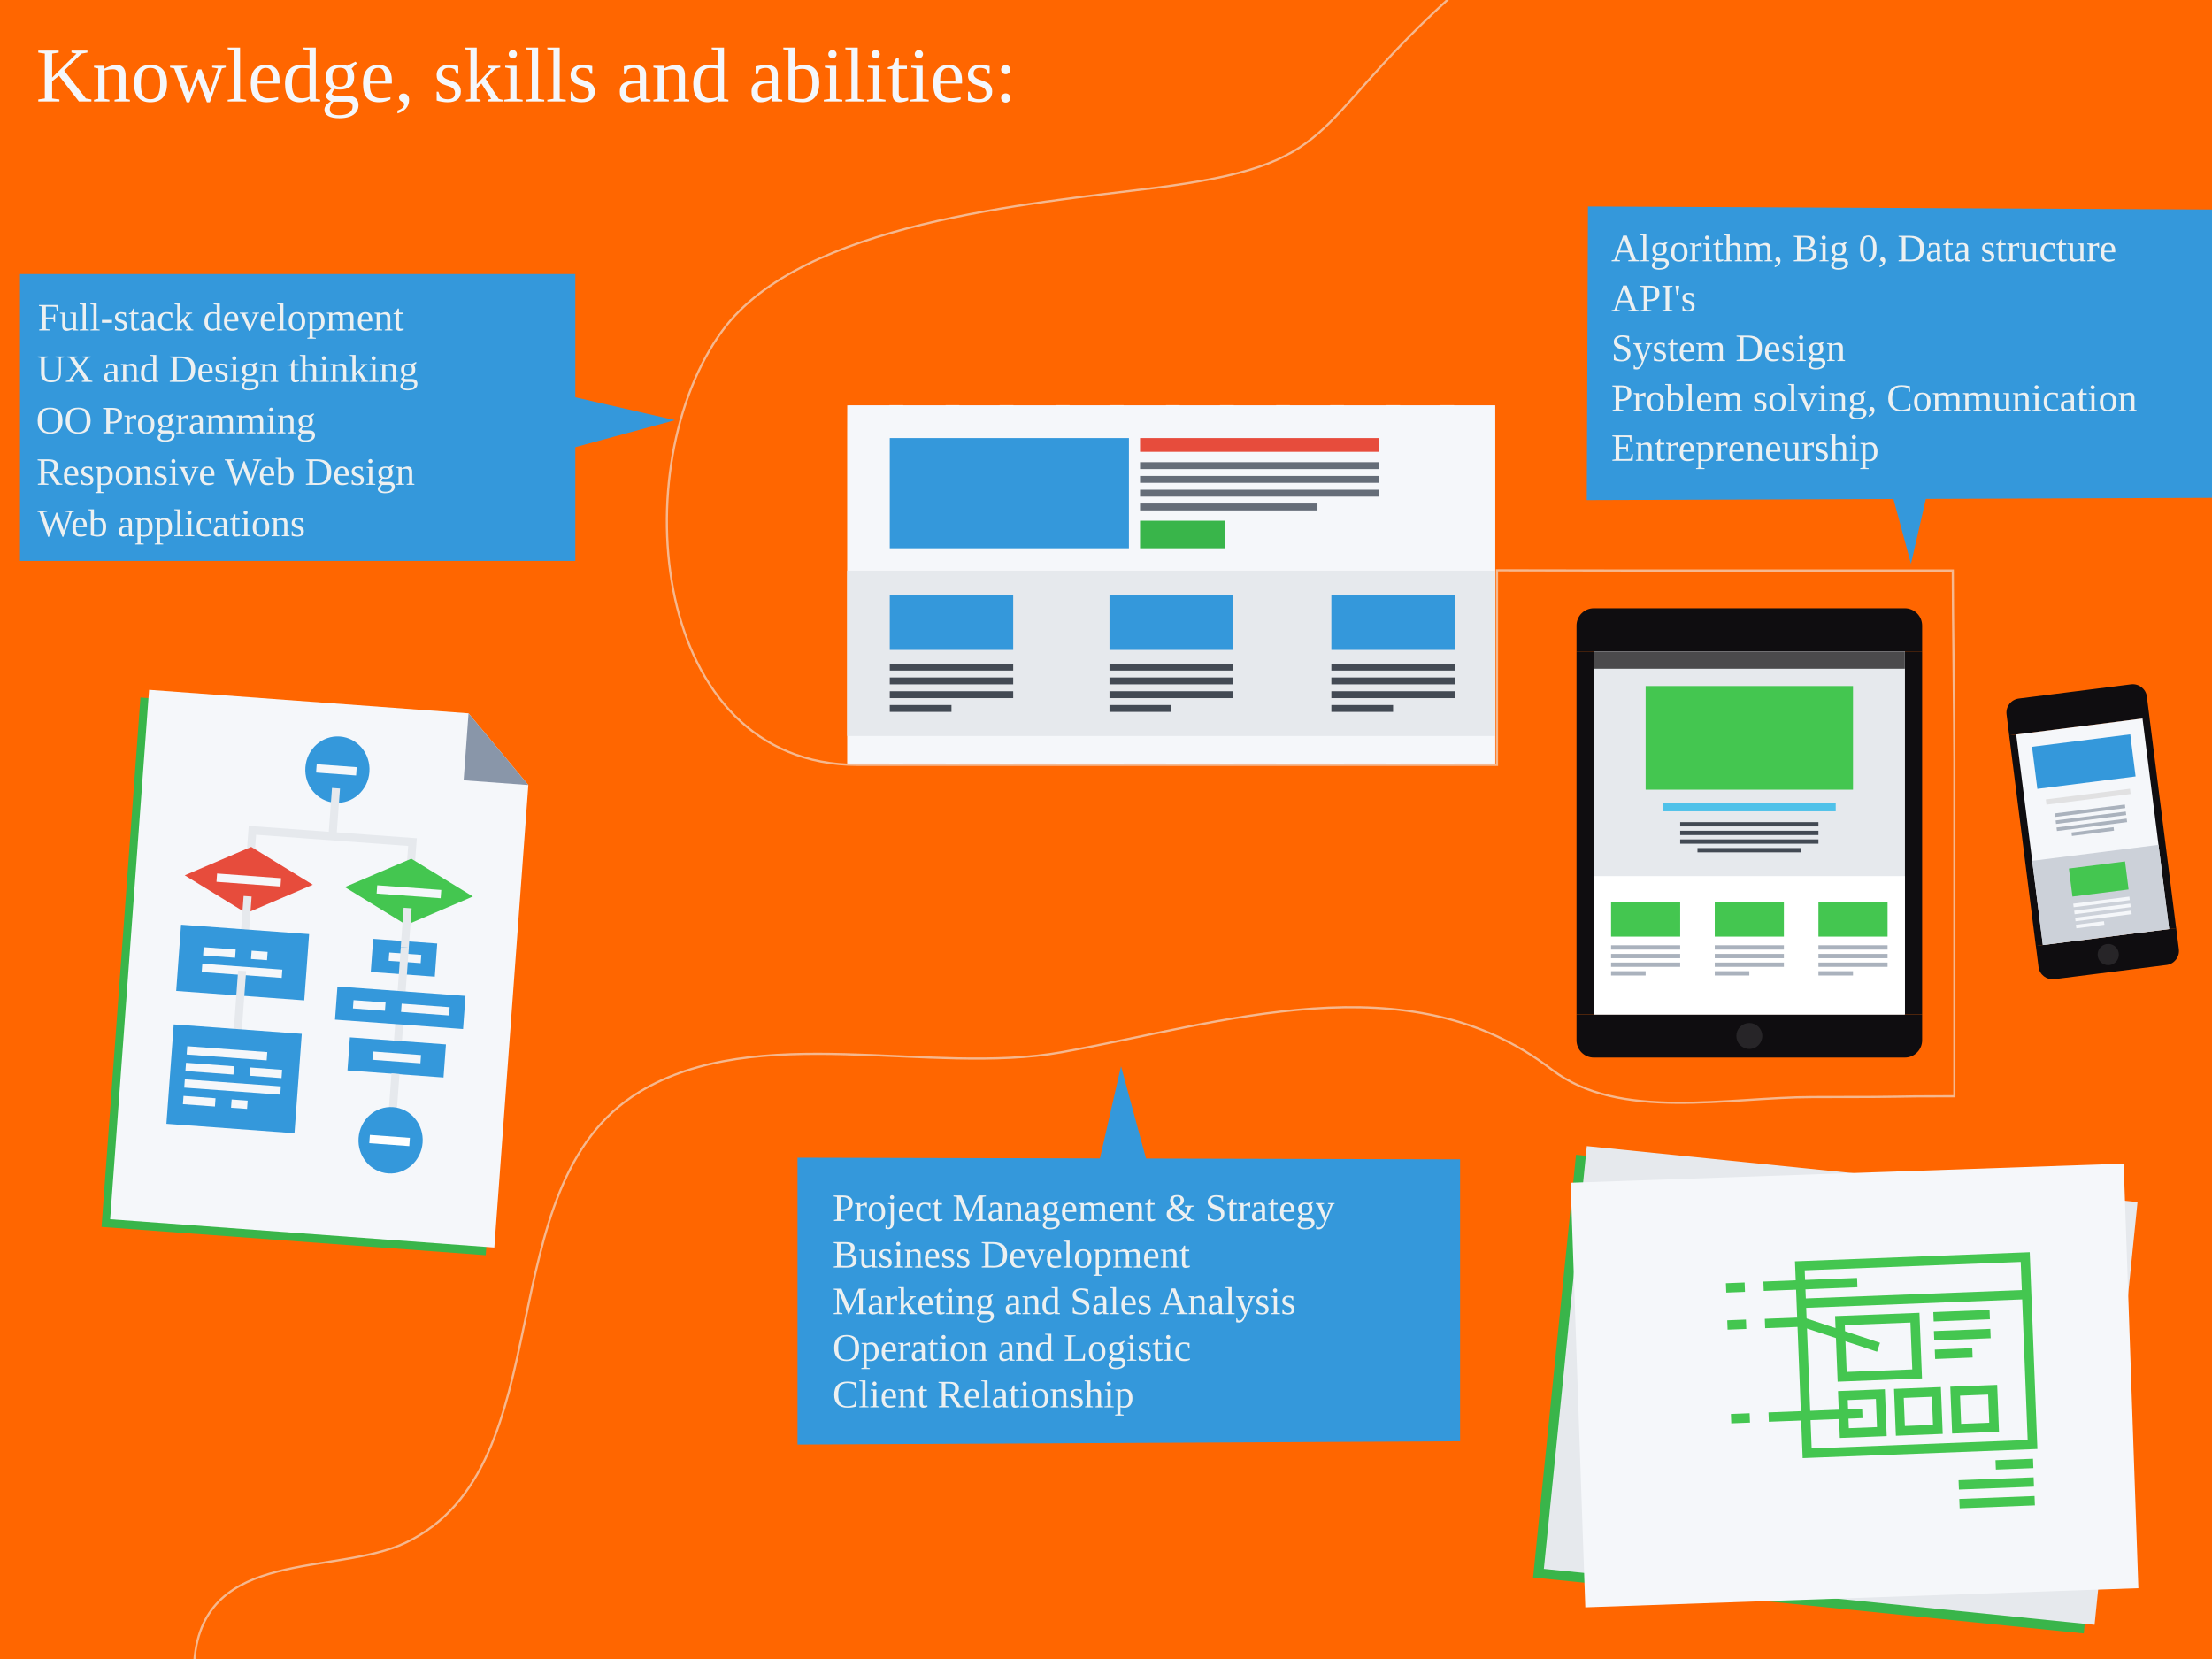
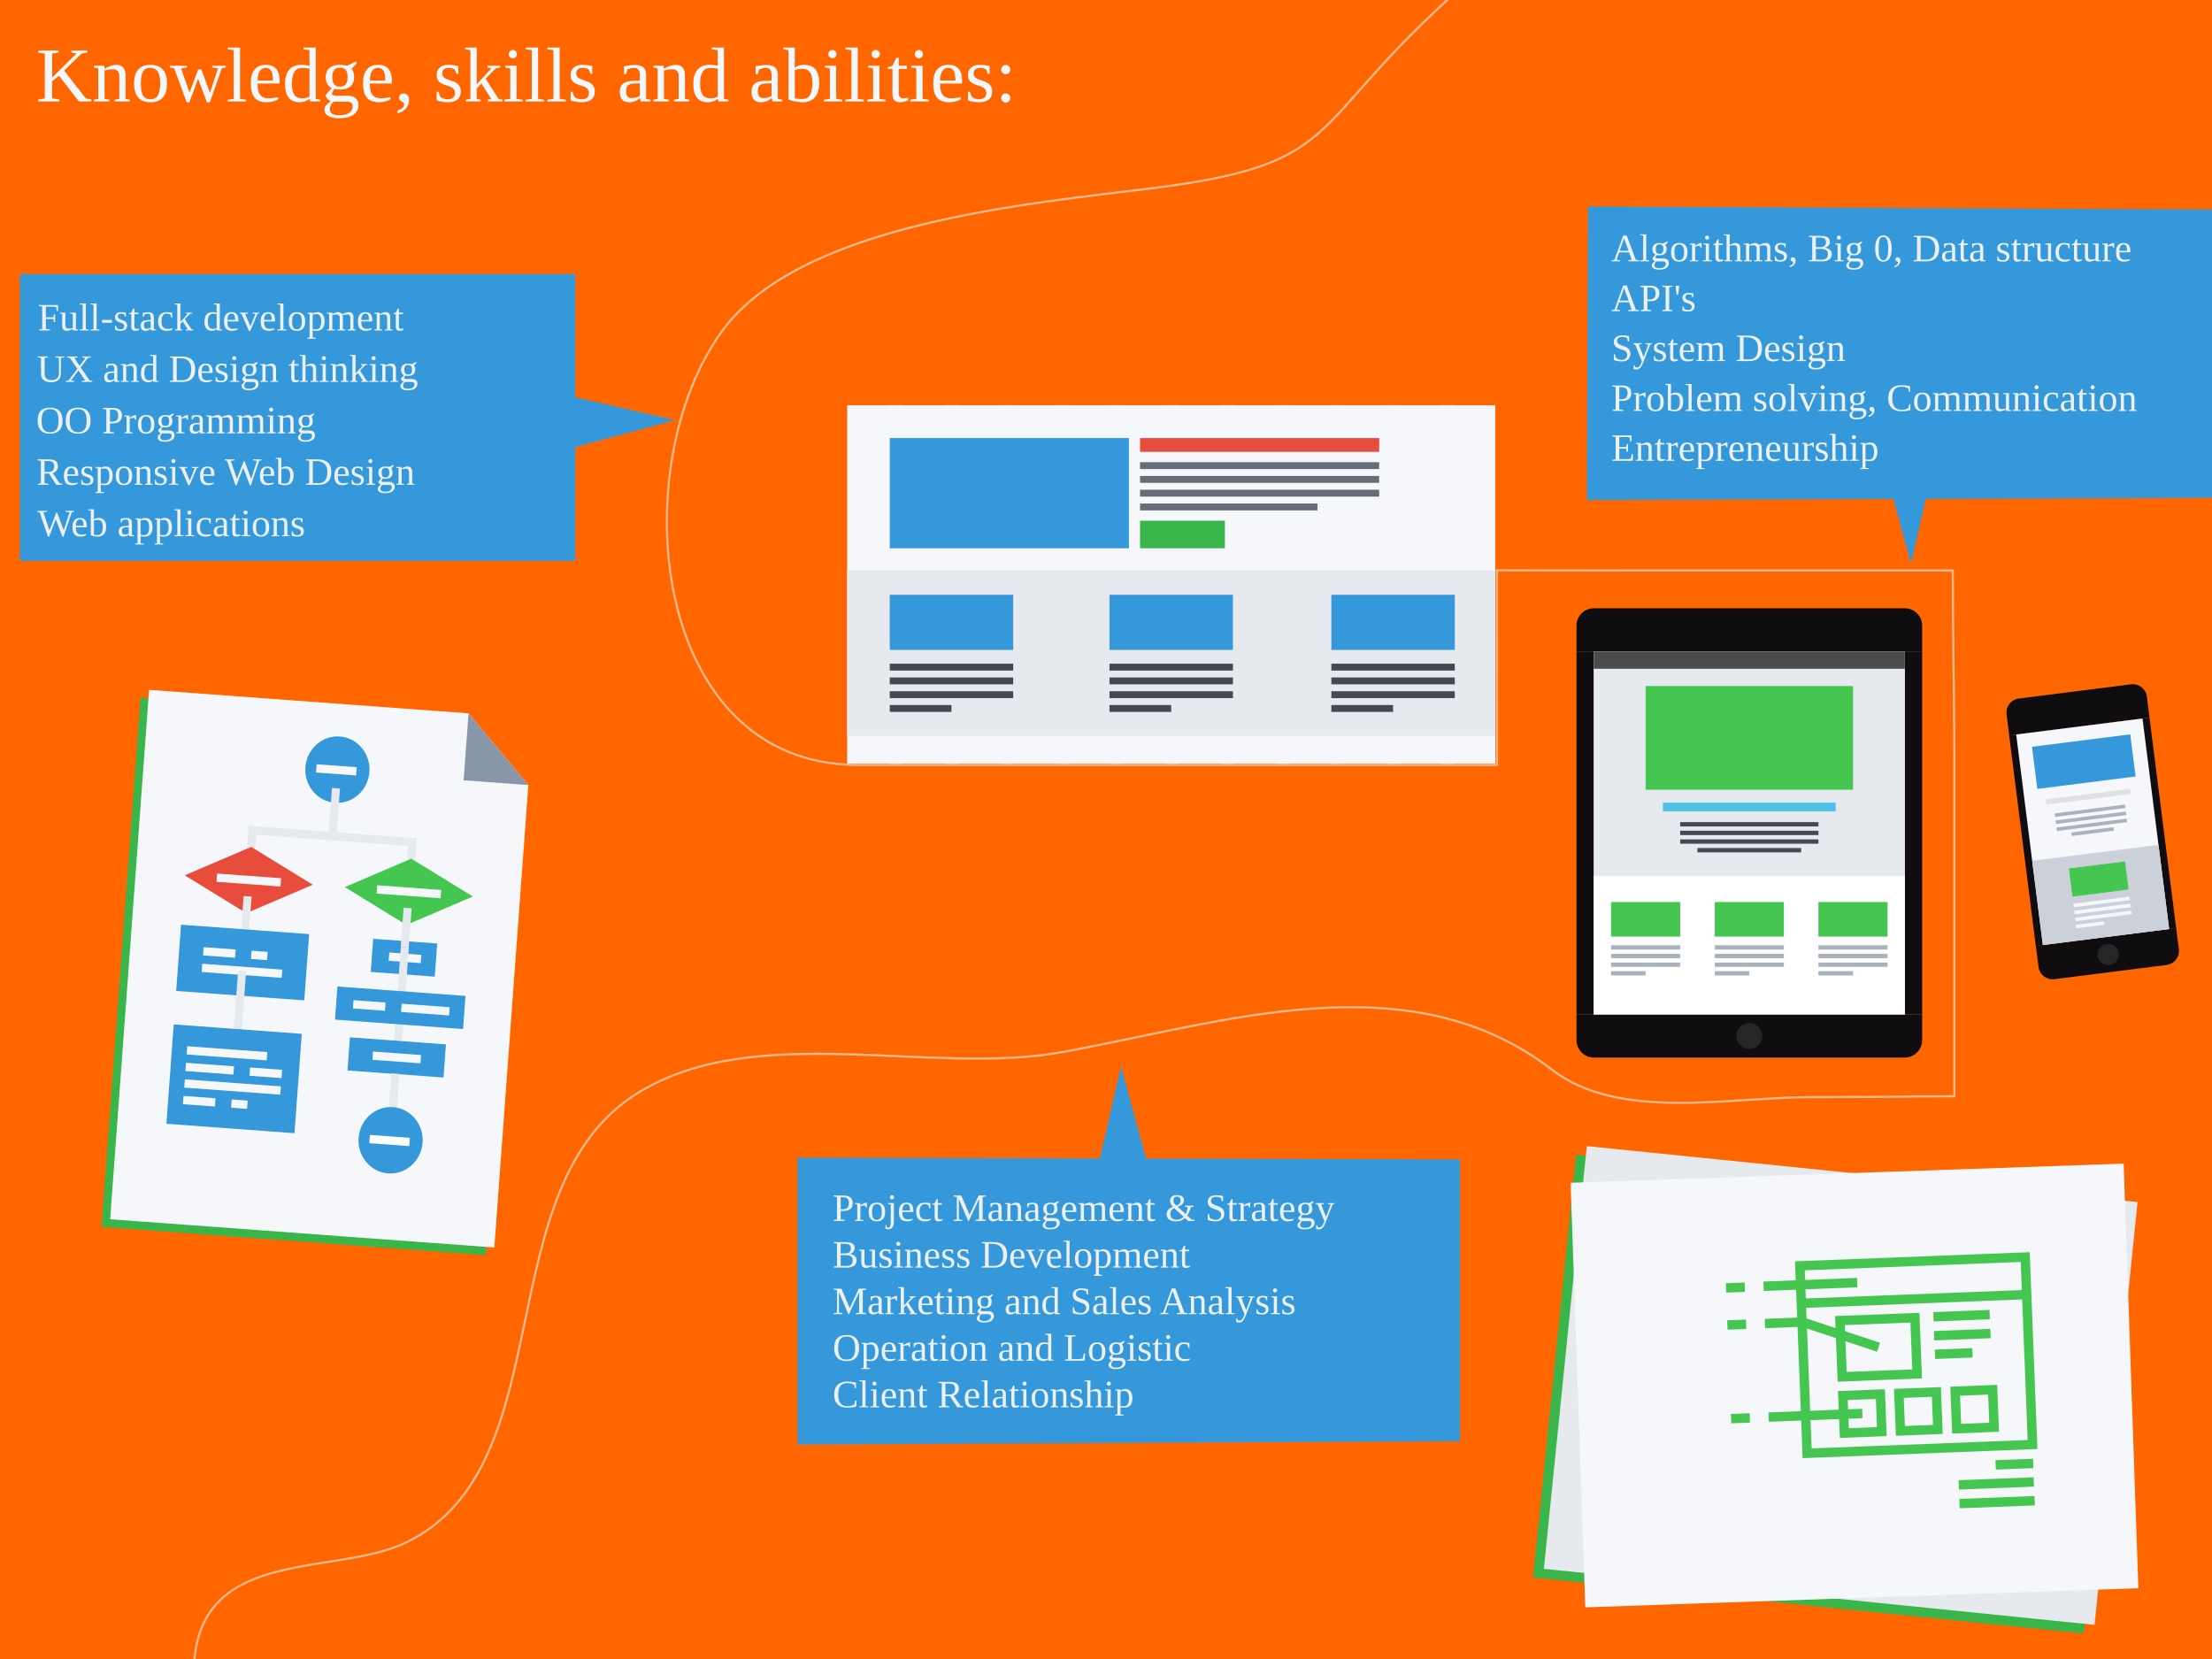
<svg xmlns="http://www.w3.org/2000/svg" version="1.1" id="svg2" x="0px" y="0px" width="1024px" height="768px" viewBox="0 0 1024 768" enable-background="new 0 0 1024 768" xml:space="preserve">
  <defs id="defs370" />
  <g id="bg2_1_" style="fill:#ff6600">
    <rect x="-3863.5" y="-2291.136" fill="#44C650" width="8736.682" height="5395.95" id="rect4" style="fill:#ff6600" />
  </g>
  <g id="objects">
    <g id="iphone">
      <path fill="#0F0D10" d="M942.459,437.872l1.232,9.742c0.45,3.569,3.743,6.126,7.315,5.677l51.967-6.58    c3.574-0.454,6.125-3.745,5.678-7.319l-1.233-9.74L942.459,437.872z" id="path8" />
      <path fill="#0F0D10" d="M995.079,332.209l-1.233-9.744c-0.453-3.573-3.746-6.125-7.315-5.673l-51.972,6.58    c-3.569,0.453-6.125,3.746-5.672,7.318l1.232,9.745L995.079,332.209z" id="path10" />
      <rect x="935.992" y="335.944" transform="matrix(0.9921 -0.1256 0.1256 0.9921 -40.6926 124.7245)" fill="#0F0D10" width="65.489" height="98.234" id="rect12" />
      <rect x="939.272" y="335.926" transform="matrix(0.9921 -0.1256 0.1256 0.9921 -40.6887 124.7176)" fill="#F5F7FA" width="58.938" height="98.236" id="rect14" />
      <circle fill="#272528" cx="975.967" cy="441.881" r="4.911" id="circle16" />
      <g id="s3">
        <rect id="s3-bg1" x="942.977" y="394.631" transform="matrix(0.9921 -0.1256 0.1256 0.9921 -44.3351 125.429)" fill="#CCD1D9" width="58.939" height="39.295" />
        <g id="g20">
          <rect id="i1" x="959.719" y="416.751" transform="matrix(0.9921 -0.1256 0.1256 0.9921 -44.7292 125.4446)" fill="#F5F7FA" width="26.197" height="1.636" />
          <rect id="i2" x="960.608" y="423.157" transform="matrix(0.9921 -0.1256 0.1256 0.9921 -45.5486 125.6823)" fill="#F5F7FA" width="26.197" height="1.639" />
          <rect id="i3" x="960.176" y="419.922" transform="matrix(0.9921 -0.1256 0.1256 0.9921 -45.1428 125.593)" fill="#F5F7FA" width="26.199" height="1.638" />
          <rect id="i4" x="961.014" y="427.251" transform="matrix(0.9921 -0.1257 0.1257 0.9921 -46.1384 125.0322)" fill="#F5F7FA" width="13.097" height="1.64" />
          <rect id="i5" x="958.438" y="400.408" transform="matrix(0.9921 -0.1256 0.1256 0.9921 -43.4081 125.2046)" fill="#44C650" width="26.196" height="13.097" />
        </g>
        <g id="g27">
          <rect id="i6" x="951.132" y="374.486" transform="matrix(0.9921 -0.1256 0.1256 0.9921 -39.4769 124.4926)" fill="#AAB2BD" width="32.749" height="1.636" />
          <rect id="i7" x="951.966" y="381.003" transform="matrix(0.9921 -0.1256 0.1256 0.9921 -40.289 124.6489)" fill="#AAB2BD" width="32.749" height="1.638" />
          <rect id="i8" x="951.544" y="377.74" transform="matrix(0.9921 -0.1256 0.1256 0.9921 -39.8807 124.5626)" fill="#AAB2BD" width="32.747" height="1.638" />
          <rect id="i9" x="958.943" y="384.182" transform="matrix(0.9921 -0.1256 0.1256 0.9921 -40.6716 124.6768)" fill="#AAB2BD" width="19.648" height="1.636" />
          <rect id="i10" x="941.713" y="342.736" transform="matrix(0.9921 -0.1256 0.1256 0.9921 -36.6444 123.9578)" fill="#3498DB" width="45.844" height="19.649" />
          <rect id="i11" x="947.036" y="367.581" transform="matrix(0.9921 -0.1256 0.1256 0.9921 -38.6674 124.3367)" fill="#E1E1E2" width="39.296" height="2.456" />
        </g>
      </g>
    </g>
    <g id="ipad">
      <path fill="#0F0D10" d="M889.811,301.583v-12c0-4.4-3.604-8-8-8h-144c-4.397,0-8,3.6-8,8v12H889.811z" id="path36" />
      <path fill="#0F0D10" d="M729.811,469.584v12c0,4.396,3.603,8,8,8h144c4.396,0,8-3.604,8-8v-12H729.811L729.811,469.584z" id="path38" />
      <rect x="729.811" y="301.583" fill="#0F0D10" width="160" height="168.001" id="rect40" />
      <rect x="737.811" y="301.583" fill="#C4C3C4" width="144" height="168.001" id="rect42" />
      <circle fill="#272528" cx="809.811" cy="479.584" r="6" id="circle44" />
      <g id="s2">
        <rect x="737.811" y="301.583" fill="#E6E9ED" width="144" height="168.001" id="rect47" />
        <rect id="s2-bg1" x="737.811" y="405.584" fill="#FFFFFF" width="144" height="64" />
        <g id="g50">
          <rect id="g1" x="761.811" y="317.583" fill="#44C650" width="96" height="48" />
          <g id="g2g">
            <rect id="g2" x="777.811" y="380.583" fill="#434A54" width="64" height="2" />
            <rect id="g3" x="777.811" y="388.583" fill="#434A54" width="64" height="1.999" />
            <rect id="g4" x="777.811" y="384.583" fill="#434A54" width="64" height="2" />
            <rect id="g5" x="785.811" y="392.582" fill="#434A54" width="48" height="2" />
          </g>
          <rect id="g21" x="769.811" y="371.583" fill="#4FC1E9" width="80" height="4" />
        </g>
        <g id="g59">
          <g id="g6g">
            <rect id="g6" x="793.811" y="437.584" fill="#AAB2BD" width="32" height="2" />
            <rect id="g7" x="793.811" y="445.584" fill="#AAB2BD" width="32" height="2" />
            <rect id="g8" x="793.811" y="441.584" fill="#AAB2BD" width="32" height="2" />
            <rect id="g9" x="793.811" y="449.584" fill="#AAB2BD" width="16" height="2" />
          </g>
          <rect id="g10" x="793.811" y="417.584" fill="#44C650" width="32" height="16" />
        </g>
        <g id="g67">
          <g id="g11g">
            <rect id="g11" x="745.811" y="449.584" fill="#AAB2BD" width="16" height="2" />
            <rect id="g12" x="745.811" y="441.584" fill="#AAB2BD" width="32" height="2" />
            <rect id="g13" x="745.811" y="445.584" fill="#AAB2BD" width="32" height="2" />
            <rect id="g14" x="745.811" y="437.584" fill="#AAB2BD" width="32" height="2" />
          </g>
          <rect id="g15" x="745.811" y="417.584" fill="#44C650" width="32" height="16" />
        </g>
        <g id="g75">
          <rect id="g16" x="841.811" y="437.584" fill="#AAB2BD" width="32" height="2" />
          <rect id="g17" x="841.811" y="445.584" fill="#AAB2BD" width="32" height="2" />
          <rect id="g18" x="841.811" y="441.584" fill="#AAB2BD" width="32" height="2" />
          <rect id="g19" x="841.811" y="449.584" fill="#AAB2BD" width="16" height="2" />
          <rect id="rect81" x="841.811" y="417.584" fill="#44C650" width="32" height="16" />
        </g>
        <rect x="737.811" y="301.583" fill="#4B4A4C" width="144" height="8" id="rect83" />
      </g>
    </g>
    <g id="imac">
      <rect id="gridbg" x="392.694" y="187.642" fill="#F5B8B6" width="299.489" height="165.827" />
      <g id="grid">
        <rect id="grid1" x="411.767" y="187.562" fill="#FFFFFF" width="6.386" height="166" />
        <rect id="grid2" x="437.767" y="187.562" fill="#FFFFFF" width="6.386" height="166" />
        <rect id="grid3" x="462.767" y="187.562" fill="#FFFFFF" width="6.386" height="166" />
        <rect id="grid4" x="488.767" y="187.562" fill="#FFFFFF" width="6.386" height="166" />
        <rect id="grid5" x="513.767" y="187.562" fill="#FFFFFF" width="6.386" height="166" />
        <rect id="grid6" x="539.767" y="187.562" fill="#FFFFFF" width="6.386" height="166" />
        <rect id="grid7" x="564.767" y="187.562" fill="#FFFFFF" width="6.386" height="166" />
        <rect id="grid8" x="590.767" y="187.562" fill="#FFFFFF" width="6.386" height="166" />
        <rect id="grid9" x="615.767" y="187.562" fill="#FFFFFF" width="6.386" height="166" />
        <rect id="grid10" x="641.767" y="187.562" fill="#FFFFFF" width="6.386" height="166" />
        <rect id="grid11" x="666.767" y="187.562" fill="#FFFFFF" width="6.386" height="166" />
      </g>
      <path id="bg1" fill="#F5F7FA" d="M692.158,187.642c0.01,0.008,0.02,0.015,0.024,12.771v153.056h-300V200.413    c0.01-12.754,0.021-12.763,0.026-12.771H692.158L692.158,187.642z" />
      <rect id="bg2" x="392.186" y="264.172" fill="#E6E9ED" width="300" height="76.551" />
      <g id="b4">
        <rect id="f22" x="616.326" y="326.372" fill="#434A54" width="28.574" height="3.188" />
        <rect id="f21" x="616.326" y="313.616" fill="#434A54" width="57.145" height="3.187" />
        <rect id="f20" x="616.326" y="319.992" fill="#434A54" width="57.145" height="3.188" />
        <rect id="f19" x="616.326" y="307.236" fill="#434A54" width="57.145" height="3.188" />
      </g>
      <rect id="f18" x="616.326" y="275.346" fill="#3498DB" width="57.145" height="25.513" />
      <g id="b3">
        <rect id="f17" x="513.613" y="307.236" fill="#434A54" width="57.143" height="3.188" />
        <rect id="f16" x="513.613" y="319.992" fill="#434A54" width="57.143" height="3.188" />
        <rect id="f15" x="513.613" y="313.616" fill="#434A54" width="57.143" height="3.187" />
        <rect id="f14" x="513.613" y="326.372" fill="#434A54" width="28.569" height="3.188" />
      </g>
      <rect id="f13" x="513.613" y="275.346" fill="#3498DB" width="57.143" height="25.513" />
      <g id="b2">
        <rect id="f12" x="411.901" y="307.236" fill="#434A54" width="57.14" height="3.188" />
        <rect id="f11" x="411.901" y="319.992" fill="#434A54" width="57.14" height="3.188" />
        <rect id="f10" x="411.901" y="313.616" fill="#434A54" width="57.14" height="3.187" />
        <rect id="f9" x="411.901" y="326.372" fill="#434A54" width="28.566" height="3.188" />
      </g>
      <rect id="f8" x="411.901" y="275.346" fill="#3498DB" width="57.14" height="25.513" />
      <g id="b1">
        <rect id="f6" x="527.758" y="202.791" fill="#E74C3C" width="110.716" height="6.379" />
        <rect id="f5" x="527.758" y="241.062" fill="#39B54A" width="39.279" height="12.756" />
        <rect id="f4" x="527.758" y="213.955" fill="#656D78" width="110.716" height="3.188" />
        <rect id="f3" x="527.758" y="226.711" fill="#656D78" width="110.716" height="3.188" />
        <rect id="f2" x="527.758" y="220.333" fill="#656D78" width="110.716" height="3.188" />
        <rect id="f7" x="527.758" y="233.089" fill="#656D78" width="82.146" height="3.189" />
      </g>
      <rect id="f1" x="411.901" y="202.791" fill="#3498DB" width="110.713" height="51.027" />
    </g>
    <g id="diagramma1">
      <polygon fill="#39B54A" points="240.597,366.983 212.917,333.78 65.026,322.904 47.003,567.986 224.852,581.065   " id="polygon128" />
      <polygon fill="#F5F7FA" points="216.906,330.22 69.014,319.344 50.992,564.424 228.841,577.503 244.585,363.422   " id="polygon130" />
      <polygon fill="#8996A9" points="214.625,361.22 244.585,363.423 216.906,330.22   " id="polygon132" />
      <g id="dg1">
        <ellipse id="d1" transform="matrix(-0.9973 -0.0733 0.0733 -0.9973 285.8531 723.0493)" fill="#3498DB" cx="156.194" cy="356.28" rx="14.859" ry="15.379" />
        <rect id="d2" x="146.444" y="354.475" transform="matrix(0.9973 0.0733 -0.0733 0.9973 26.5415 -10.4559)" fill="#F5F7FA" width="18.573" height="3.843" />
        <rect id="d3" x="152.864" y="364.888" transform="matrix(0.9973 0.0731 -0.0731 0.9973 27.9106 -10.3073)" fill="#E6E9ED" width="3.713" height="22.256" />
      </g>
      <g id="dg2">
        <polygon id="d4" fill="#E6E9ED" points="191.69,405.157 187.985,404.886 188.96,391.616 118.561,386.438 117.856,396.023     114.151,395.753 115.137,382.332 192.949,388.055    " />
        <polygon id="d5" fill="#E74C3C" points="85.516,405.212 116.287,392.057 144.801,409.57 114.031,422.728    " />
        <rect id="d6" x="100.307" y="405.466" transform="matrix(0.9973 0.0734 -0.0734 0.9973 30.2148 -7.3547)" fill="#F5F7FA" width="29.721" height="3.843" />
        <rect id="d7" x="112.09" y="414.874" transform="matrix(0.9973 0.0736 -0.0736 0.9973 31.5159 -7.2367)" fill="#E6E9ED" width="3.715" height="18.259" />
      </g>
      <g id="dg3">
        <rect id="d8" x="82.611" y="430.205" transform="matrix(0.9973 0.0734 -0.0734 0.9973 33.0097 -7.0435)" fill="#3498DB" width="59.444" height="30.755" />
        <rect id="d9" x="94.115" y="439.009" transform="matrix(0.9973 0.0733 -0.0733 0.9973 32.6118 -6.26)" fill="#F5F7FA" width="14.86" height="3.837" />
        <rect id="d10" x="116.348" y="440.362" transform="matrix(0.9973 0.0735 -0.0735 0.9973 32.8103 -7.6241)" fill="#F5F7FA" width="7.432" height="3.843" />
        <rect id="d11" x="93.468" y="447.501" transform="matrix(0.9973 0.0733 -0.0733 0.9973 33.2397 -7.003)" fill="#F5F7FA" width="37.149" height="3.839" />
        <rect id="d12" x="109.064" y="449.378" transform="matrix(0.9973 0.0731 -0.0731 0.9973 34.3124 -6.8613)" fill="#E6E9ED" width="3.715" height="32.195" />
      </g>
      <g id="dg4">
        <rect id="d13" x="78.647" y="476.351" transform="matrix(0.9973 0.0734 -0.0734 0.9973 36.9488 -6.6072)" fill="#3498DB" width="59.446" height="46.124" />
        <rect id="d14" x="85.364" y="501.292" transform="matrix(0.9973 0.0733 -0.0733 0.9973 37.1757 -6.5374)" fill="#F5F7FA" width="44.577" height="3.841" />
        <rect id="d15" x="84.771" y="507.879" transform="matrix(0.9973 0.0733 -0.0733 0.9973 37.6401 -5.3894)" fill="#F5F7FA" width="14.859" height="3.836" />
        <rect id="d16" x="107.075" y="509.236" transform="matrix(0.9973 0.0733 -0.0733 0.9973 37.7761 -6.7474)" fill="#F5F7FA" width="7.432" height="3.839" />
        <rect id="d17" x="85.938" y="492.808" transform="matrix(0.9973 0.0733 -0.0733 0.9973 36.5272 -5.7856)" fill="#F5F7FA" width="22.288" height="3.838" />
        <rect id="d18" x="115.644" y="494.709" transform="matrix(0.9973 0.0733 -0.0733 0.9973 36.7221 -7.6833)" fill="#F5F7FA" width="14.86" height="3.843" />
        <rect id="d19" x="86.494" y="485.684" transform="matrix(0.9973 0.0734 -0.0734 0.9973 36.0716 -6.3965)" fill="#F5F7FA" width="37.149" height="3.838" />
      </g>
      <g id="dg5">
        <polygon id="d20" fill="#44C650" points="159.621,410.661 190.392,397.503 218.906,415.021 188.136,428.177    " />
        <rect id="d21" x="174.448" y="410.907" transform="matrix(0.9973 0.0733 -0.0733 0.9973 30.7724 -12.7668)" fill="#F5F7FA" width="29.721" height="3.844" />
        <rect id="d22" x="172.153" y="435.676" transform="matrix(0.9973 0.0733 -0.0733 0.9973 33.0047 -12.5164)" fill="#3498DB" width="29.721" height="15.377" />
      </g>
      <g id="dg6">
        <rect id="d23" x="186.198" y="420.336" transform="matrix(0.9973 0.0731 -0.0731 0.9973 31.8871 -12.5944)" fill="#E6E9ED" width="3.715" height="18.258" />
        <rect id="d24" x="180.052" y="441.478" transform="matrix(0.9973 0.0733 -0.0733 0.9973 32.9946 -12.5459)" fill="#F5F7FA" width="14.86" height="3.844" />
        <rect id="d25" x="183.698" y="438.505" transform="matrix(0.9973 0.0731 -0.0731 0.9973 34.4076 -12.3192)" fill="#E6E9ED" width="3.715" height="51.085" />
      </g>
      <g id="dg7">
        <rect id="d26" x="155.568" y="458.837" transform="matrix(-0.9973 -0.0733 0.0733 -0.9973 335.8797 945.3737)" fill="#3498DB" width="59.441" height="15.372" />
        <rect id="d27" x="185.765" y="465.447" transform="matrix(0.9973 0.0733 -0.0733 0.9973 34.7901 -13.177)" fill="#F5F7FA" width="22.288" height="3.837" />
        <rect id="d28" x="163.52" y="463.541" transform="matrix(0.9973 0.0733 -0.0733 0.9973 34.5645 -11.2747)" fill="#F5F7FA" width="14.861" height="3.841" />
      </g>
      <g id="dg8">
        <rect id="d29" x="161.361" y="481.833" transform="matrix(0.9973 0.0733 -0.0733 0.9973 36.3775 -12.1452)" fill="#3498DB" width="44.576" height="15.371" />
        <rect id="d30" x="180.516" y="497.013" transform="matrix(0.9973 0.0733 -0.0733 0.9973 37.632 -12.0051)" fill="#E6E9ED" width="3.717" height="19.369" />
        <rect id="d32" x="172.507" y="487.595" transform="matrix(0.9973 0.0733 -0.0733 0.9973 36.3774 -12.1454)" fill="#F5F7FA" width="22.288" height="3.843" />
      </g>
      <g id="dg9">
        <ellipse id="d31" transform="matrix(-0.9973 -0.0733 0.0733 -0.9973 322.449 1067.551)" fill="#3498DB" cx="180.813" cy="527.859" rx="14.862" ry="15.377" />
        <rect id="d33" x="171.066" y="526.056" transform="matrix(0.9973 0.0733 -0.0733 0.9973 39.1799 -11.798)" fill="#FFFFFF" width="18.575" height="3.844" />
      </g>
    </g>
    <g id="appunti">
      <rect x="748.774" y="517.238" transform="matrix(-0.1011 0.9949 -0.9949 -0.1011 1574.825 -132.1896)" fill="#39B54A" width="196.714" height="256.243" id="rect177" />
      <rect x="753.772" y="513.236" transform="matrix(-0.1011 0.9949 -0.9949 -0.1011 1576.346 -141.5686)" fill="#E6E9ED" width="196.714" height="256.243" id="rect179" />
      <rect x="760.162" y="513.292" transform="matrix(0.0346 0.9994 -0.9994 0.0346 1469.792 -238.7897)" fill="#F5F7FA" width="196.668" height="256.185" id="rect181" />
      <g id="ag1">
        <path id="a1" fill="#44C650" d="M943.17,670.787l-108.669,4.229l-3.555-91.109l108.671-4.229L943.17,670.787z M838.668,670.514     l99.992-3.896l-3.215-82.438l-99.99,3.896L838.668,670.514z" />
        <rect id="a2" x="833.853" y="599.179" transform="matrix(0.9992 -0.0389 0.0389 0.9992 -22.7203 34.9196)" fill="#44C650" width="104.366" height="4.336" />
      </g>
      <g id="ag2">
        <path id="a3" fill="#44C650" d="M873.412,664.814l-21.688,0.849l-0.853-21.693l21.693-0.846L873.412,664.814z M855.886,661.152     l13.021-0.513l-0.508-13.018l-13.021,0.506L855.886,661.152z" />
        <path id="a4" fill="#44C650" d="M899.344,663.803l-21.691,0.851l-0.849-21.69l21.688-0.849L899.344,663.803z M881.82,660.141     l13.021-0.508l-0.514-13.021l-13.021,0.511L881.82,660.141z" />
        <path id="a5" fill="#44C650" d="M925.391,662.789l-21.69,0.846l-0.849-21.692l21.693-0.847L925.391,662.789z M907.867,659.127     l13.021-0.508l-0.51-13.021l-13.021,0.506L907.867,659.127z" />
      </g>
      <g id="ag3">
        <path id="a6" fill="#44C650" d="M889.752,638.105l-39.052,1.521l-1.187-30.368l39.051-1.521L889.752,638.105z M854.873,635.119     l30.372-1.188l-0.846-21.688l-30.372,1.186L854.873,635.119z" />
        <rect id="a7" x="895.074" y="606.95" transform="matrix(0.9992 -0.039 0.039 0.9992 -23.05 35.8554)" fill="#44C650" width="26.059" height="4.336" />
        <rect id="a8" x="895.356" y="615.709" transform="matrix(0.9992 -0.0389 0.0389 0.9992 -23.3391 35.7915)" fill="#44C650" width="26.144" height="4.336" />
        <rect id="a9" x="895.775" y="624.464" transform="matrix(0.9992 -0.0389 0.0389 0.9992 -23.6898 35.6553)" fill="#44C650" width="17.374" height="4.337" />
      </g>
      <g id="ag4">
        <rect id="a10" x="906.79" y="684.566" transform="matrix(0.9992 -0.039 0.039 0.9992 -26.0869 36.576)" fill="#44C650" width="34.771" height="4.336" />
        <rect id="a11" x="907.119" y="693.264" transform="matrix(0.9992 -0.0389 0.0389 0.9992 -26.3455 36.4811)" fill="#44C650" width="34.854" height="4.336" />
        <rect id="a18" x="923.892" y="675.648" transform="matrix(0.9992 -0.039 0.039 0.9992 -25.7286 36.8912)" fill="#44C650" width="17.376" height="4.338" />
      </g>
      <g id="ag5">
        <rect id="a12" x="818.776" y="653.031" transform="matrix(0.9992 -0.039 0.039 0.9992 -24.9073 33.2689)" fill="#44C650" width="43.405" height="4.336" />
        <rect id="a13" x="801.327" y="654.366" transform="matrix(0.9993 -0.0387 0.0387 0.9993 -24.8077 31.6755)" fill="#44C650" width="8.679" height="4.335" />
        <rect id="a14" x="816.41" y="592.462" transform="matrix(0.9992 -0.039 0.039 0.9992 -22.5471 33.1298)" fill="#44C650" width="43.406" height="4.335" />
        <rect id="a15" x="799.016" y="593.846" transform="matrix(0.9993 -0.0386 0.0386 0.9993 -22.4109 31.4587)" fill="#44C650" width="8.676" height="4.339" />
        <rect id="a16" x="799.722" y="611.031" transform="matrix(0.9992 -0.0388 0.0388 0.9992 -23.2072 31.6884)" fill="#44C650" width="8.675" height="4.342" />
        <polygon id="a17" fill="#44C650" points="868.953,625.743 834.108,614.202 817.146,614.862 816.979,610.524 834.725,609.833     870.318,621.619    " />
      </g>
    </g>
    <g id="appunti2">
      <rect x="1187.49" y="364.045" transform="matrix(0.9548 -0.2971 0.2971 0.9548 -79.371 391.0398)" fill="#363532" width="118.512" height="185.175" id="rect207" />
      <circle fill="#363532" cx="1280.236" cy="364.723" r="14.821" id="circle209" />
      <circle fill="#363532" cx="1326.47" cy="513.312" r="14.821" id="circle211" />
      <rect x="1303.064" y="358.957" transform="matrix(-0.9548 0.2972 -0.2972 -0.9548 2691.532 464.2339)" fill="#363532" width="14.818" height="155.562" id="rect213" />
      <circle fill="#363532" cx="1215.461" cy="555.613" r="7.411" id="circle215" />
      <circle fill="#363532" cx="1164.824" cy="392.873" r="7.41" id="circle217" />
      <rect x="1182.564" y="388.3" transform="matrix(0.9548 -0.2972 0.2972 0.9548 -86.8324 375.9164)" fill="#363532" width="20.374" height="170.397" id="rect219" />
      <rect x="1186.94" y="362.259" transform="matrix(0.9548 -0.2971 0.2971 0.9548 -78.8652 390.7958)" fill="#FFFFFF" width="118.512" height="185.174" id="rect221" />
      <circle fill="#FFFFFF" cx="1279.686" cy="362.955" r="14.821" id="circle223" />
      <circle fill="#FFFFFF" cx="1325.919" cy="511.542" r="14.82" id="circle225" />
      <rect x="1302.378" y="357.234" transform="matrix(-0.9548 0.2972 -0.2972 -0.9548 2689.683 461.1438)" fill="#FFFFFF" width="14.818" height="155.592" id="rect227" />
      <circle fill="#FFFFFF" cx="1215.461" cy="555.613" r="5.558" id="circle229" />
      <circle fill="#FFFFFF" cx="1164.273" cy="391.104" r="7.41" id="circle231" />
      <rect x="1184.146" y="386.181" transform="matrix(0.9548 -0.2971 0.2971 0.9548 -86.4314 375.9024)" fill="#FFFFFF" width="18.515" height="172.212" id="rect233" />
      <path fill="#434A54" d="M1274.73,347.035l-113.209,35.226c-3.907,1.215-6.1,5.368-4.875,9.276l50.639,162.74    c1.215,3.896,5.369,6.089,9.275,4.874l113.211-35.229c7.812-2.432,12.181-10.736,9.738-18.555l-46.229-148.588    C1290.854,348.967,1282.548,344.602,1274.73,347.035z" id="path235" />
      <rect x="1196.775" y="372.764" transform="matrix(0.955 -0.2967 0.2967 0.955 -85.4015 377.3667)" fill="#A0D468" width="7.412" height="194.525" id="rect237" />
      <rect x="1208.341" y="419.327" transform="matrix(-0.9542 0.2992 -0.2992 -0.9542 2551.028 451.7938)" fill="#E6E9ED" width="65.176" height="3.706" id="rect239" />
      <rect x="1212.71" y="433.815" transform="matrix(-0.9542 0.2992 -0.2992 -0.9542 2563.903 478.7873)" fill="#E6E9ED" width="65.177" height="3.708" id="rect241" />
      <rect x="1217.074" y="448.364" transform="matrix(-0.9542 0.2992 -0.2992 -0.9542 2576.787 505.9091)" fill="#E6E9ED" width="65.18" height="3.705" id="rect243" />
      <rect x="1221.445" y="462.88" transform="matrix(-0.9542 0.2992 -0.2992 -0.9542 2589.668 532.9885)" fill="#E6E9ED" width="65.177" height="3.705" id="rect245" />
    </g>
    <g id="coffee">
      <circle fill="#39B54A" cx="1122.833" cy="276.583" r="50.582" id="circle248" />
      <circle fill="#E6E9ED" cx="1127.833" cy="274.583" r="50.582" id="circle250" />
      <path fill="#3498DB" d="M1127.834,232.883c23.03,0,41.7,18.67,41.7,41.7s-18.67,41.7-41.7,41.7    c-10.371,0-19.858-3.786-27.153-10.052c-8.9-7.647-14.547-18.989-14.547-31.648    C1086.134,251.553,1104.804,232.883,1127.834,232.883z" id="path252" />
      <path id="linecover2" fill="#E6E9ED" d="M1127.834,231.883c23.583,0,42.7,19.118,42.7,42.7s-19.117,42.7-42.7,42.7    c-10.62,0-20.335-3.877-27.805-10.293c-9.118-7.831-14.896-19.444-14.896-32.407C1085.134,251,1104.251,231.883,1127.834,231.883z    " />
      <ellipse transform="matrix(0.993 0.1184 -0.1184 0.993 44.1305 -129.7325)" fill="#D8D8DA" cx="1113.979" cy="306.564" rx="11.564" ry="7.709" id="ellipse255" />
      <polygon fill="#CCD1D9" points="1064.655,296.808 1105.483,303.748 1105.058,307.324 1063.743,304.462   " id="polygon257" />
      <ellipse transform="matrix(0.993 0.1184 -0.1184 0.993 44.1365 -129.7336)" fill="#AAB2BD" cx="1113.863" cy="306.572" rx="9.637" ry="6.424" id="ellipse259" />
      <path fill="#FFFFFF" d="M1100.552,231.726l9.692,12.484c1.604,2.068,1.229,5.048-0.838,6.654c-2.063,1.607-5.047,1.232-6.65-0.836    l-9.693-12.484c-1.604-2.068-1.229-5.047,0.84-6.654C1095.966,229.283,1098.944,229.657,1100.552,231.726z" id="path261" />
      <circle fill="#FFFFFF" cx="1127.833" cy="274.583" r="34.776" id="circle263" />
      <circle fill="#E6E7E8" cx="1127.833" cy="274.583" r="31.298" id="circle265" />
      <circle fill="#49433C" cx="1127.833" cy="274.583" r="29.559" id="circle267" />
      <path fill="#363532" d="M1106.61,291.066c9.088,11.702,26.004,13.828,37.707,4.739c0.688-0.535,0.812-1.528,0.274-2.218    c-0.537-0.689-1.524-0.814-2.222-0.278c-0.278,0.218-0.565,0.428-0.856,0.632c-0.074,0.056-0.151,0.111-0.231,0.166    c-0.271,0.188-0.549,0.372-0.83,0.549c-0.09,0.057-0.188,0.11-0.271,0.167c-0.189,0.119-0.396,0.235-0.59,0.347    c-0.133,0.075-0.266,0.15-0.396,0.222c-0.229,0.125-0.455,0.244-0.688,0.36c-0.185,0.09-0.354,0.176-0.539,0.261    c-0.14,0.064-0.271,0.127-0.403,0.188c-0.168,0.076-0.338,0.151-0.508,0.223c-0.242,0.103-0.49,0.203-0.738,0.298    c-0.162,0.062-0.324,0.12-0.486,0.178c-0.15,0.056-0.312,0.111-0.475,0.164c-0.146,0.05-0.297,0.1-0.445,0.147    c-0.28,0.088-0.562,0.171-0.854,0.249c-0.104,0.029-0.207,0.054-0.312,0.081c-0.25,0.064-0.5,0.124-0.754,0.18    c-0.08,0.018-0.16,0.036-0.237,0.054c-0.343,0.072-0.687,0.137-1.021,0.194c-0.021,0.002-0.039,0.006-0.062,0.008    c-0.189,0.033-0.396,0.065-0.598,0.092c-0.146,0.021-0.302,0.037-0.451,0.054c-0.021,0.003-0.051,0.007-0.076,0.009    c-0.742,0.085-1.49,0.134-2.229,0.147c-0.014,0-0.021,0-0.023,0c-0.734,0.013-1.475-0.009-2.207-0.064    c-0.043-0.003-0.086-0.007-0.129-0.011c-0.34-0.028-0.68-0.061-1.018-0.103c-0.021-0.002-0.039-0.004-0.062-0.006    c-0.312-0.042-0.637-0.09-0.95-0.143c-0.134-0.022-0.265-0.046-0.394-0.07c-0.176-0.034-0.354-0.068-0.531-0.105    c-0.645-0.134-1.282-0.297-1.918-0.484c-0.008-0.002-0.016-0.005-0.021-0.007c-3.418-1.023-6.596-2.808-9.25-5.243    c-0.021-0.015-0.032-0.03-0.055-0.044c-0.146-0.14-0.302-0.282-0.44-0.425c-0.121-0.118-0.242-0.238-0.361-0.358    c-0.121-0.124-0.242-0.246-0.357-0.373c-0.197-0.215-0.396-0.435-0.602-0.659c-0.064-0.078-0.135-0.157-0.205-0.237    c-0.229-0.268-0.451-0.54-0.67-0.819c-0.217-0.28-0.426-0.565-0.627-0.853c-0.062-0.085-0.121-0.171-0.181-0.256    c-0.168-0.245-0.332-0.492-0.489-0.741c-0.095-0.147-0.188-0.295-0.271-0.442c-0.087-0.146-0.175-0.291-0.261-0.438    c-0.102-0.179-0.201-0.358-0.301-0.539c-0.01-0.019-0.021-0.04-0.031-0.06c-1.698-3.179-2.645-6.695-2.789-10.259    c0-0.009-0.002-0.017-0.002-0.025c-0.021-0.66-0.021-1.319,0.009-1.978c0.015-0.181,0.021-0.359,0.026-0.541    c0.01-0.132,0.021-0.263,0.029-0.394c0.021-0.32,0.057-0.641,0.098-0.96c0.002-0.02,0.009-0.039,0.011-0.058    c0.041-0.338,0.101-0.675,0.147-1.011c0.008-0.043,0.018-0.086,0.021-0.129c0.133-0.723,0.289-1.441,0.48-2.154    c0.002-0.007,0.006-0.015,0.008-0.022c0.197-0.717,0.434-1.428,0.695-2.13c0.01-0.024,0.02-0.047,0.025-0.071    c0.057-0.142,0.104-0.283,0.16-0.424c0.076-0.187,0.156-0.372,0.234-0.556c0.01-0.017,0.021-0.035,0.021-0.052    c0.144-0.32,0.286-0.636,0.438-0.948c0.035-0.074,0.074-0.146,0.109-0.22c0.112-0.229,0.231-0.458,0.354-0.684    c0.057-0.095,0.104-0.19,0.156-0.285c0.146-0.258,0.297-0.514,0.453-0.766c0.08-0.133,0.168-0.265,0.252-0.397    c0.092-0.14,0.187-0.28,0.271-0.418c0.102-0.143,0.189-0.286,0.291-0.428c0.15-0.217,0.312-0.432,0.479-0.644    c0.105-0.146,0.228-0.291,0.34-0.435c0.097-0.117,0.188-0.233,0.281-0.348c0.131-0.153,0.258-0.307,0.389-0.458    c0.17-0.194,0.345-0.386,0.521-0.576c0.104-0.11,0.207-0.219,0.312-0.329c0.16-0.163,0.318-0.324,0.479-0.483    c0.074-0.076,0.146-0.152,0.229-0.225c0.24-0.229,0.486-0.45,0.736-0.669c0.067-0.062,0.146-0.125,0.221-0.188    c0.271-0.23,0.544-0.458,0.824-0.676c0.688-0.536,0.812-1.528,0.272-2.218c-0.535-0.688-1.522-0.812-2.217-0.279    C1099.646,262.45,1097.521,279.365,1106.61,291.066z" id="path269" />
      <path fill="#363532" d="M1116.561,251.887c0.342,0.803,1.271,1.182,2.066,0.842c0.216-0.089,0.429-0.171,0.643-0.253    c0.03-0.013,0.062-0.025,0.098-0.038c0.002-0.001,0.004-0.002,0.006-0.002c0.199-0.076,0.396-0.148,0.604-0.219    c0.01-0.001,0.015-0.004,0.021-0.006c0.055-0.018,0.104-0.036,0.155-0.055c0.005,0,0.009-0.002,0.013-0.003    c0.209-0.073,0.422-0.142,0.635-0.208c0.006-0.002,0.013-0.003,0.018-0.005c0.018-0.003,0.023-0.008,0.041-0.012    c0.016-0.003,0.021-0.007,0.036-0.011c0.444-0.138,0.897-0.258,1.354-0.369c0.051-0.012,0.104-0.026,0.151-0.039    c0.438-0.104,0.883-0.193,1.324-0.271c0.104-0.021,0.213-0.037,0.313-0.055c-0.062,0.01-0.123,0.018-0.188,0.029    c0.062-0.011,0.125-0.019,0.188-0.029c-0.002,0-0.004,0-0.006,0c0.146-0.023,0.286-0.044,0.435-0.065    c-0.009,0.001-0.015,0.001-0.019,0.001c0.051-0.007,0.104-0.016,0.15-0.023c0.002,0,0.002,0,0.005,0    c-0.048,0.006-0.099,0.016-0.146,0.021c0.062-0.009,0.125-0.016,0.188-0.025c0.562-0.059,1.091,0.182,1.416,0.601    c0.166,0.212,0.273,0.47,0.314,0.755c0.113,0.859-0.479,1.651-1.342,1.777c-0.002,0-0.002,0.001-0.005,0.001    c-0.005,0-0.011,0.002-0.013,0.002c-1.321,0.181-2.623,0.493-3.879,0.924c-0.004,0.002-0.009,0.002-0.015,0.005    c-0.021,0.006-0.037,0.013-0.062,0.019c-0.005,0.002-0.009,0.004-0.016,0.005c-0.418,0.146-0.829,0.305-1.237,0.476    c-0.781,0.35-1.146,1.262-0.812,2.056c0.336,0.797,1.252,1.174,2.051,0.849c2.16-0.917,4.479-1.382,6.854-1.365    c0.062,0,0.125,0,0.188,0c0.162,0.003,0.322,0.01,0.485,0.017c0.104,0.005,0.2,0.009,0.308,0.016    c0.149,0.009,0.302,0.021,0.453,0.033c0.104,0.011,0.213,0.021,0.316,0.033c0.104,0.012,0.221,0.019,0.323,0.033    c0.021,0.001,0.026,0.008,0.043,0.009c0.021,0.003,0.041,0.01,0.062,0.014c0.387,0.076,0.721,0.282,0.943,0.575    c0.246,0.32,0.375,0.734,0.315,1.167c-0.104,0.866-0.896,1.479-1.768,1.371c-2.487-0.312-4.959,0.027-7.218,0.965l-0.099,0.047    c-0.793,0.345-1.164,1.264-0.826,2.062c0.338,0.802,1.27,1.182,2.067,0.842c4.604-1.942,9.966-0.539,13.031,3.412    c3.066,3.951,3.104,9.49,0.079,13.472c-0.524,0.695-0.394,1.688,0.305,2.214c0.688,0.525,1.675,0.393,2.202-0.29l0.18-0.227    c1.402-1.922,2.312-4.181,2.608-6.607c0.107-0.866,0.896-1.48,1.771-1.372c0.438,0.055,0.806,0.28,1.054,0.6    c0.229,0.292,0.348,0.666,0.319,1.06c-0.002,0.021,0,0.041-0.002,0.062c0,0.015,0.002,0.029,0,0.044    c-0.019,0.11-0.032,0.217-0.054,0.326c-0.016,0.105-0.024,0.211-0.047,0.316c-0.021,0.15-0.053,0.299-0.078,0.449    c-0.021,0.101-0.037,0.201-0.062,0.301c-0.032,0.159-0.064,0.317-0.104,0.475c-0.016,0.061-0.026,0.12-0.045,0.181    c-0.567,2.303-1.598,4.44-3.021,6.307c-0.521,0.695-0.375,1.675,0.312,2.197c0.688,0.522,1.659,0.393,2.191-0.282    c0.27-0.351,0.521-0.711,0.77-1.08c0.002-0.004,0.008-0.008,0.013-0.013c0.015-0.017,0.021-0.034,0.03-0.053    c0.002-0.002,0.006-0.007,0.011-0.01c0.729-1.11,1.354-2.291,1.854-3.529c0-0.003,0.003-0.006,0.005-0.008    c0-0.002,0.002-0.003,0.002-0.004c0.334-0.8,1.248-1.183,2.056-0.856c0.271,0.108,0.485,0.281,0.648,0.493    c0.325,0.42,0.434,0.993,0.229,1.523c-0.021,0.051-0.038,0.102-0.062,0.153c-0.08,0.194-0.164,0.387-0.25,0.579    c-0.041,0.093-0.08,0.185-0.123,0.276c-0.092,0.198-0.188,0.393-0.281,0.587c-0.036,0.082-0.075,0.165-0.116,0.247    c-0.109,0.216-0.229,0.429-0.347,0.641c-0.026,0.059-0.062,0.119-0.095,0.176c-0.146,0.264-0.301,0.525-0.457,0.783    c-0.012,0.017-0.021,0.033-0.027,0.05c-0.005,0.005-0.007,0.011-0.012,0.017c-0.123,0.2-0.25,0.398-0.379,0.595    c-0.025,0.042-0.062,0.084-0.084,0.127c-0.004,0.005-0.008,0.01-0.012,0.015c-0.072,0.11-0.146,0.218-0.229,0.327    c-0.049,0.071-0.098,0.144-0.146,0.214c-0.021,0.023-0.035,0.047-0.054,0.07c-0.14,0.19-0.271,0.38-0.409,0.567    c-0.525,0.695-0.396,1.688,0.303,2.214c0.692,0.528,1.688,0.392,2.217-0.303c7.339-9.67,7.264-23.124-0.188-32.719    c-7.451-9.594-20.474-13-31.649-8.282C1116.599,250.156,1116.222,251.083,1116.561,251.887z M1149.479,284.252    c-0.031,0.078-0.066,0.156-0.104,0.233C1149.409,284.408,1149.442,284.33,1149.479,284.252z M1149.069,285.119    c-0.035,0.067-0.064,0.136-0.104,0.203C1149.003,285.255,1149.034,285.186,1149.069,285.119z M1148.605,286.004    c-0.022,0.045-0.051,0.092-0.073,0.138C1148.561,286.096,1148.583,286.049,1148.605,286.004z M1149.747,283.624    c0.021-0.044,0.035-0.09,0.058-0.135c-0.005,0.012-0.009,0.021-0.015,0.037C1149.774,283.559,1149.761,283.591,1149.747,283.624z" id="path271" />
      <path fill="#363532" d="M1146.708,288.932c0.006-0.009,0.017-0.015,0.021-0.023c0.138-0.176,0.265-0.354,0.394-0.535    C1146.983,288.562,1146.847,288.748,1146.708,288.932z" id="path273" />
    </g>
  </g>
  <g id="tblock1">
    <path fill="#3498DB" d="M9.253,126.877h257.071v132.785H9.253V126.877z" id="path276" />
    <path fill="#3498DB" d="M312.5,194.5l-48,13v-24L312.5,194.5z" id="path278" />
    <g id="g280">
      <g id="g282">
        <text transform="matrix(1 0 0 1 17.2954 248.2461)" fill="#ECF0F1" font-weight="300" font-size="18" id="text284">Web applications</text>
        <text transform="matrix(1 0 0 1 67.7349 248.2461)" fill="#ECF0F1" font-family="'ArialHebrew-Light'" font-size="21" id="text286" />
      </g>
      <text transform="matrix(1 0 0 1 16.6812 200.6123)" fill="#ECF0F1" font-weight="300" font-size="18" id="text288">OO Programming</text>
      <g id="g290">
        <text transform="matrix(1 0 0 1 17.0908 176.7949)" fill="#ECF0F1" font-weight="300" font-size="18" id="text292">UX and Design thinking</text>
        <text transform="matrix(1 0 0 1 17.5 152.9785)" fill="#ECF0F1" font-weight="300" font-size="18" id="text294">Full-stack development</text>
        <text transform="matrix(1 0 0 1 53.0781 176.9785)" fill="#ECF0F1" font-family="'ArialHebrew-Light'" font-size="21" id="text296" />
        <text transform="matrix(1 0 0 1 92.5332 176.9785)" fill="#ECF0F1" font-family="'ArialHebrew-Light'" font-size="21" id="text298" />
        <text transform="matrix(1 0 0 1 159.4971 176.9785)" fill="#ECF0F1" font-family="'ArialHebrew-Light'" font-size="21" id="text300" />
      </g>
      <g id="g302">
        <text transform="matrix(1 0 0 1 16.8857 224.4287)" fill="#ECF0F1" font-weight="300" font-size="18" id="text304">Responsive Web Design</text>
        <text transform="matrix(1 0 0 1 117.1089 224.4893)" fill="#ECF0F1" font-family="'ArialHebrew-Light'" font-size="21" id="text306" />
      </g>
    </g>
  </g>
  <g id="tblock2">
    <path d="m 735.113,95.586 307.129,1.484 0.501,133.34 -308.175,1.097 z" id="path309" style="fill:#3498db" />
    <path d="m 884.648,261.001 -13,-48 h 24 l -11,48 z" id="path311" style="fill:#3498db" />
-     <text transform="translate(745.8848,120.9629)" font-weight="300" font-size="18" id="text313" style="font-size:18px;font-weight:300;fill:#ecf0f1">Algorithm, Big 0, Data structure</text>
+     <text transform="translate(745.8848,120.9629)" font-weight="300" font-size="18" id="text313" style="font-size:18px;font-weight:300;fill:#ecf0f1">Algorithms, Big 0, Data structure</text>
    <text transform="translate(745.8848,190.2339)" font-weight="300" font-size="18" id="text315" style="font-size:18px;font-weight:300;fill:#ecf0f1">Problem solving, Communication</text>
    <text transform="translate(745.8848,144.0537)" font-weight="300" font-size="18" id="text317" style="font-size:18px;font-weight:300;fill:#ecf0f1">API's</text>
    <text transform="matrix(1 0 0 1 745.8848 213.3247)" font-weight="300" font-size="18" id="text319" fill="#ECF0F1">Entrepreneurship</text>
    <text transform="translate(745.8848,167.144)" font-weight="300" font-size="18" id="text321" style="font-size:18px;font-weight:300;fill:#ecf0f1">System Design</text>
  </g>
  <g id="tblock3">
    <path d="m 369.194,535.938 306.72,0.759 0,130.509 L 369.194,668.723 z" id="path324" style="fill:#3498db" />
    <path d="m 518.959,493.594 13,48 h -24 l 11,-48 z" id="path326" style="fill:#3498db" />
    <g id="g328">
      <g id="g330">
        <text transform="matrix(1 0 0 1 385.4409 565.2188)" fill="#ECF0F1" font-weight="300" font-size="18" id="text332">Project Management &amp; Strategy</text>
        <text transform="matrix(1 0 0 1 447.8232 560.6143)" fill="#ECF0F1" font-family="'ArialHebrew-Light'" font-size="21" id="text334" />
        <text transform="matrix(1 0 0 1 571.3408 560.6143)" fill="#ECF0F1" font-family="'ArialHebrew-Light'" font-size="21" id="text336" />
        <text transform="matrix(1 0 0 1 589.8799 560.6143)" fill="#ECF0F1" font-weight="300" font-size="18" id="text338" />
      </g>
      <g id="g340">
        <text transform="matrix(1 0 0 1 457.7783 584.3701)" fill="#ECF0F1" font-family="'ArialHebrew-Light'" font-size="21" id="text342" />
        <text transform="matrix(1 0 0 1 476.3174 584.3701)" fill="#ECF0F1" font-family="'ArialHebrew-Light'" font-size="21" id="text344" />
        <text transform="matrix(1 0 0 1 539.46 584.3701)" fill="#ECF0F1" font-family="'ArialHebrew-Light'" font-size="21" id="text346" />
      </g>
      <g id="g348">
        <text transform="matrix(1 0 0 1 385.4409 586.7852)" fill="#ECF0F1" font-weight="300" font-size="18" id="text350">Business Development</text>
        <text transform="matrix(1 0 0 1 427.4541 608.126)" fill="#ECF0F1" font-family="'ArialHebrew-Light'" font-size="21" id="text352" />
      </g>
      <g id="g354">
        <text transform="matrix(1 0 0 1 385.4409 608.3516)" fill="#ECF0F1" font-weight="300" font-size="18" id="text356">Marketing and Sales Analysis</text>
        <text transform="matrix(1 0 0 1 385.4409 629.9189)" fill="#ECF0F1" font-weight="300" font-size="18" id="text358">Operation and Logistic</text>
        <text transform="matrix(1 0 0 1 385.4409 651.4854)" fill="#ECF0F1" font-weight="300" font-size="18" id="text360">Client Relationship</text>
        <text transform="matrix(1 0 0 1 437.5547 631.8818)" fill="#ECF0F1" font-family="'ArialHebrew-Light'" font-size="21" id="text362" />
        <text transform="matrix(1 0 0 1 497.6738 631.8818)" fill="#ECF0F1" font-family="'ArialHebrew-Light'" font-size="21" id="text364" />
      </g>
    </g>
  </g>
  <text id="title" transform="matrix(1 0 0 1 16.6812 46.9805)" fill="#F5F7FA" font-weight="100" font-size="36">Knowledge, skills and abilities:</text>
  <path id="wire2" opacity="0.6" fill="none" stroke="#EFEFEF" stroke-miterlimit="10" enable-background="new    " d="M671.234-1.156  L670,0c-65.504,59.78-48.729,76.03-135.857,87.044c-56.793,7.18-162.955,16.03-199.643,65.934  c-46,62.57-33.588,201.134,62.631,201.134c91.125,0,204.743,0,295.869,0c0-22.613,0.01-60.918,0.01-90.113  c31.948,0,29.193,0.1,64.254,0.1c46.064,0,100.672,0,146.736,0c0,18.9,0.727,70.283,0.727,87.275c0,38.25,0,117.876,0,156.125  c-36.727,0-11.759,0.377-65.668,0.377c-38.819,0-89.562,11.265-120.625-12.685c-66.51-51.279-152.852-21.468-226.998-8.088  c-60.755,10.964-140.931-14.668-195.547,18.471c-71.498,43.378-34.157,173.148-108.044,208.565  c-32.333,15.5-93.484,2.073-97.844,54.308" />
</svg>
